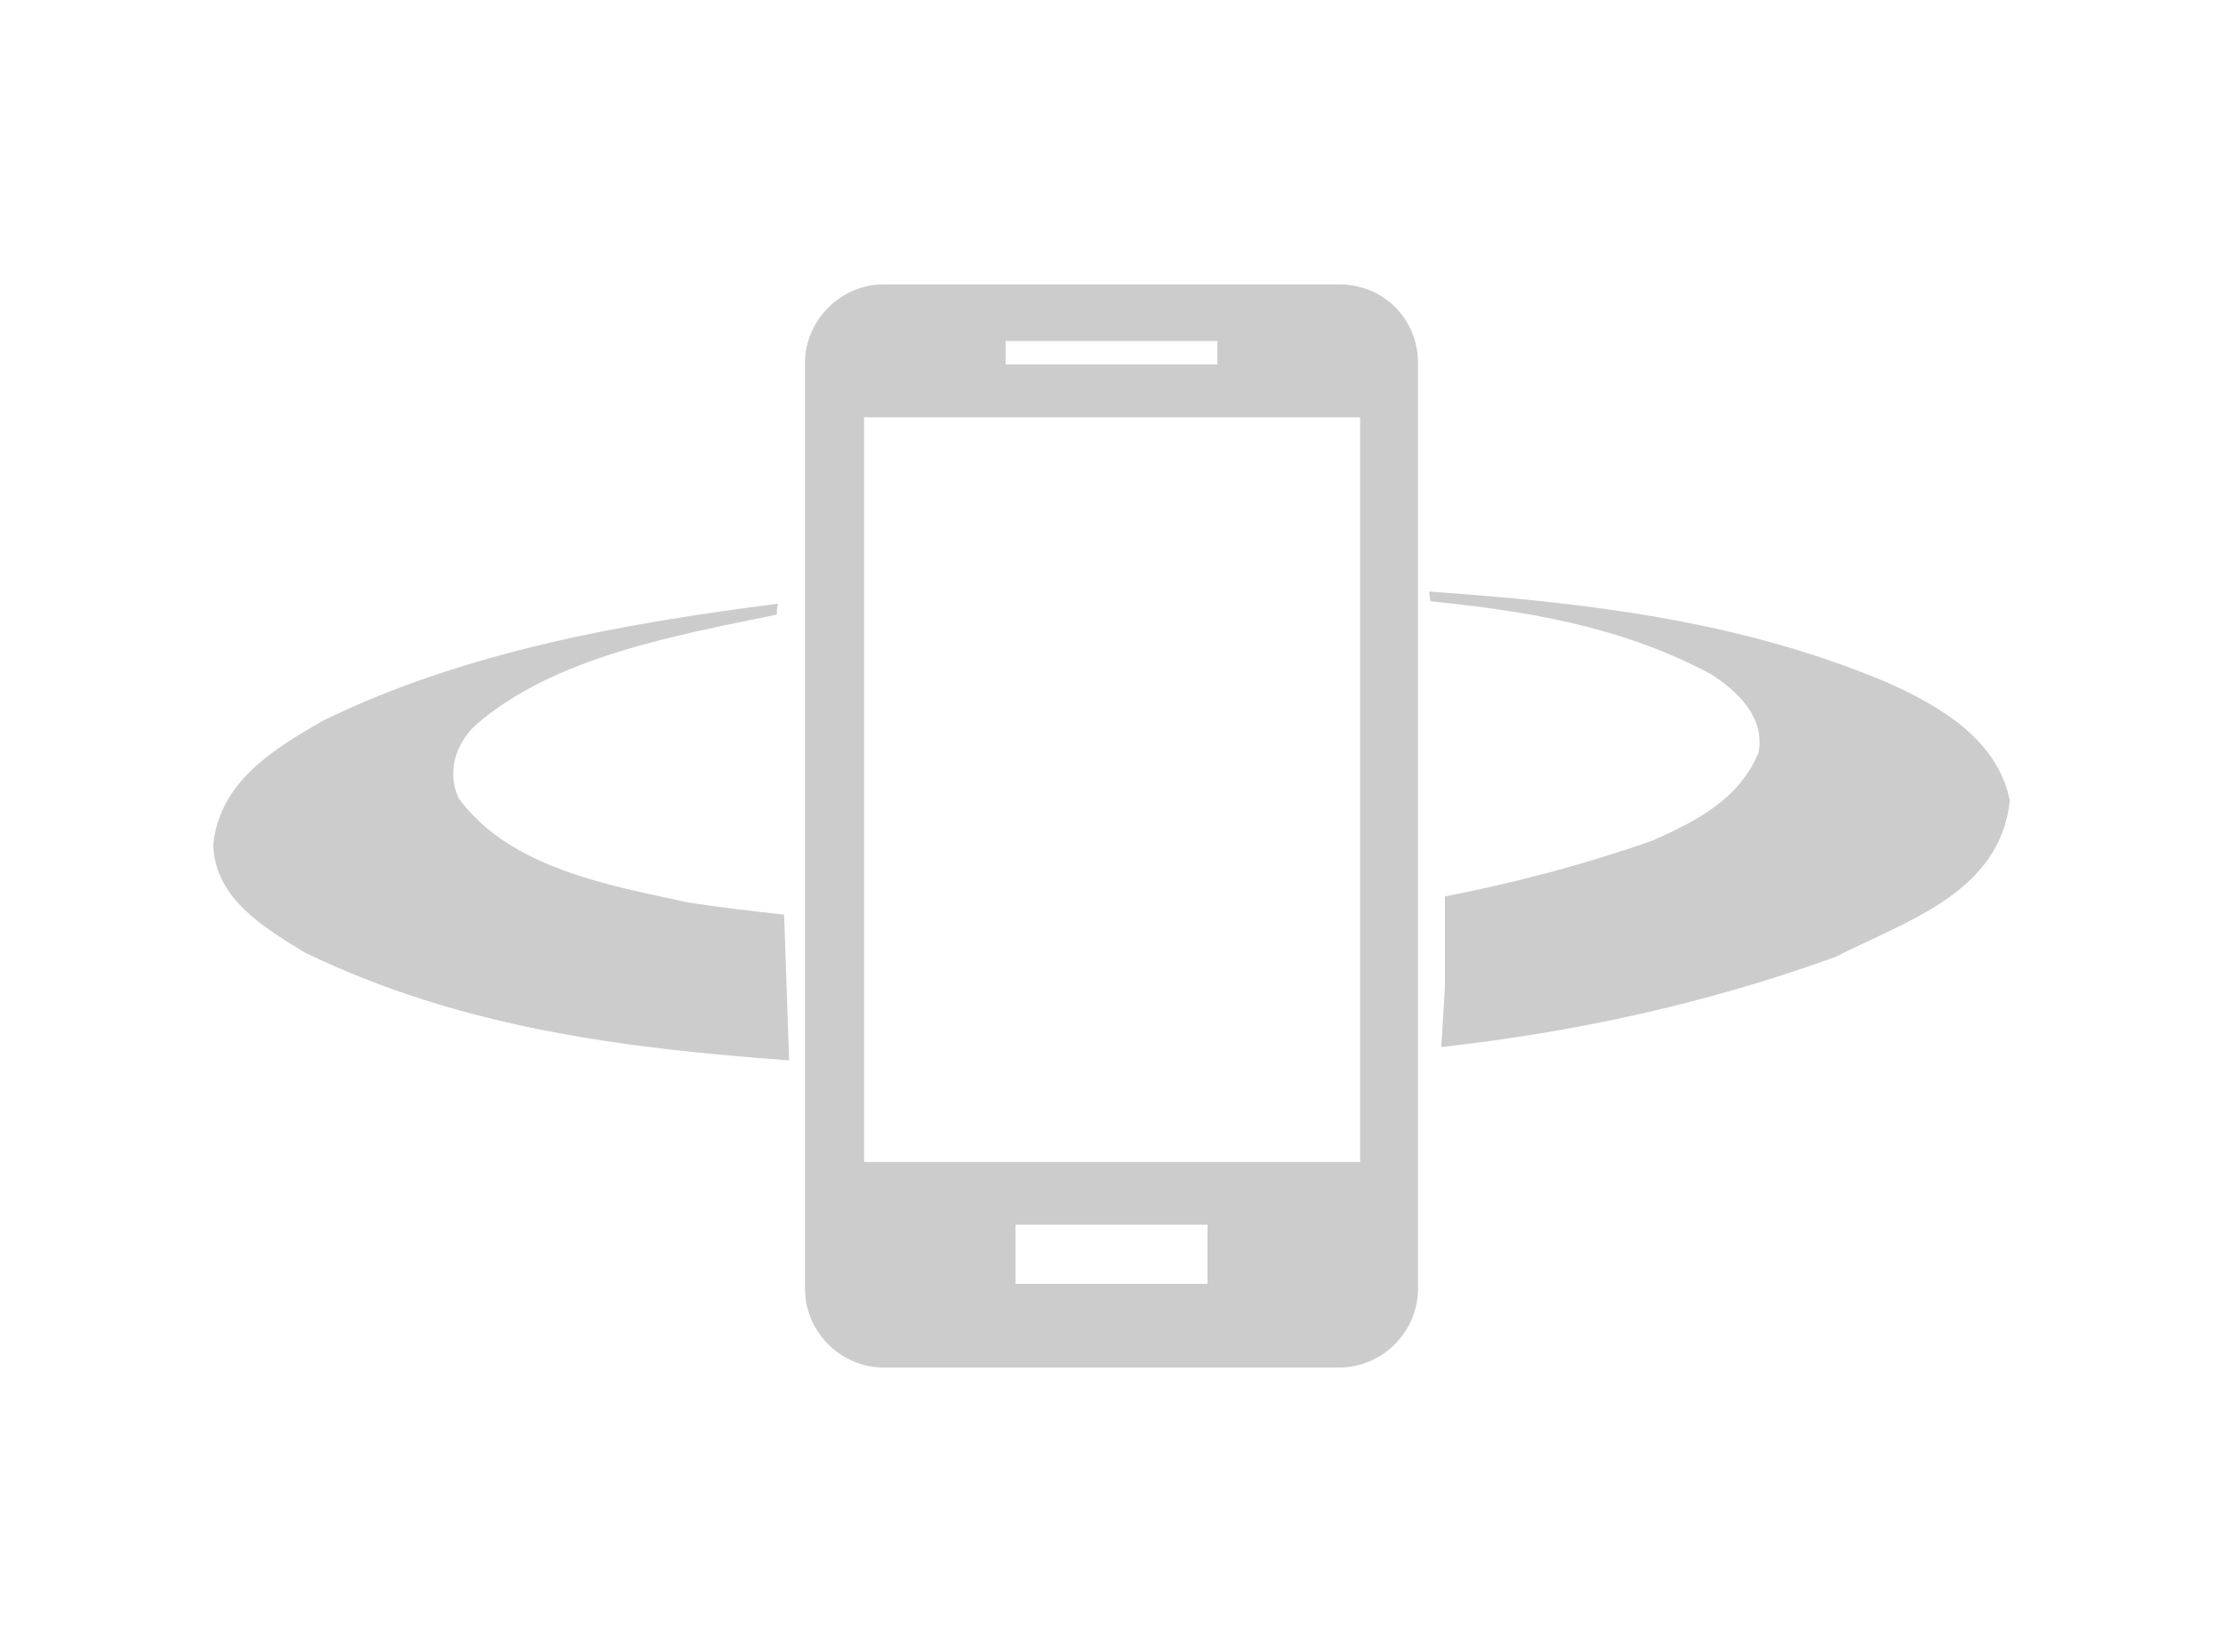
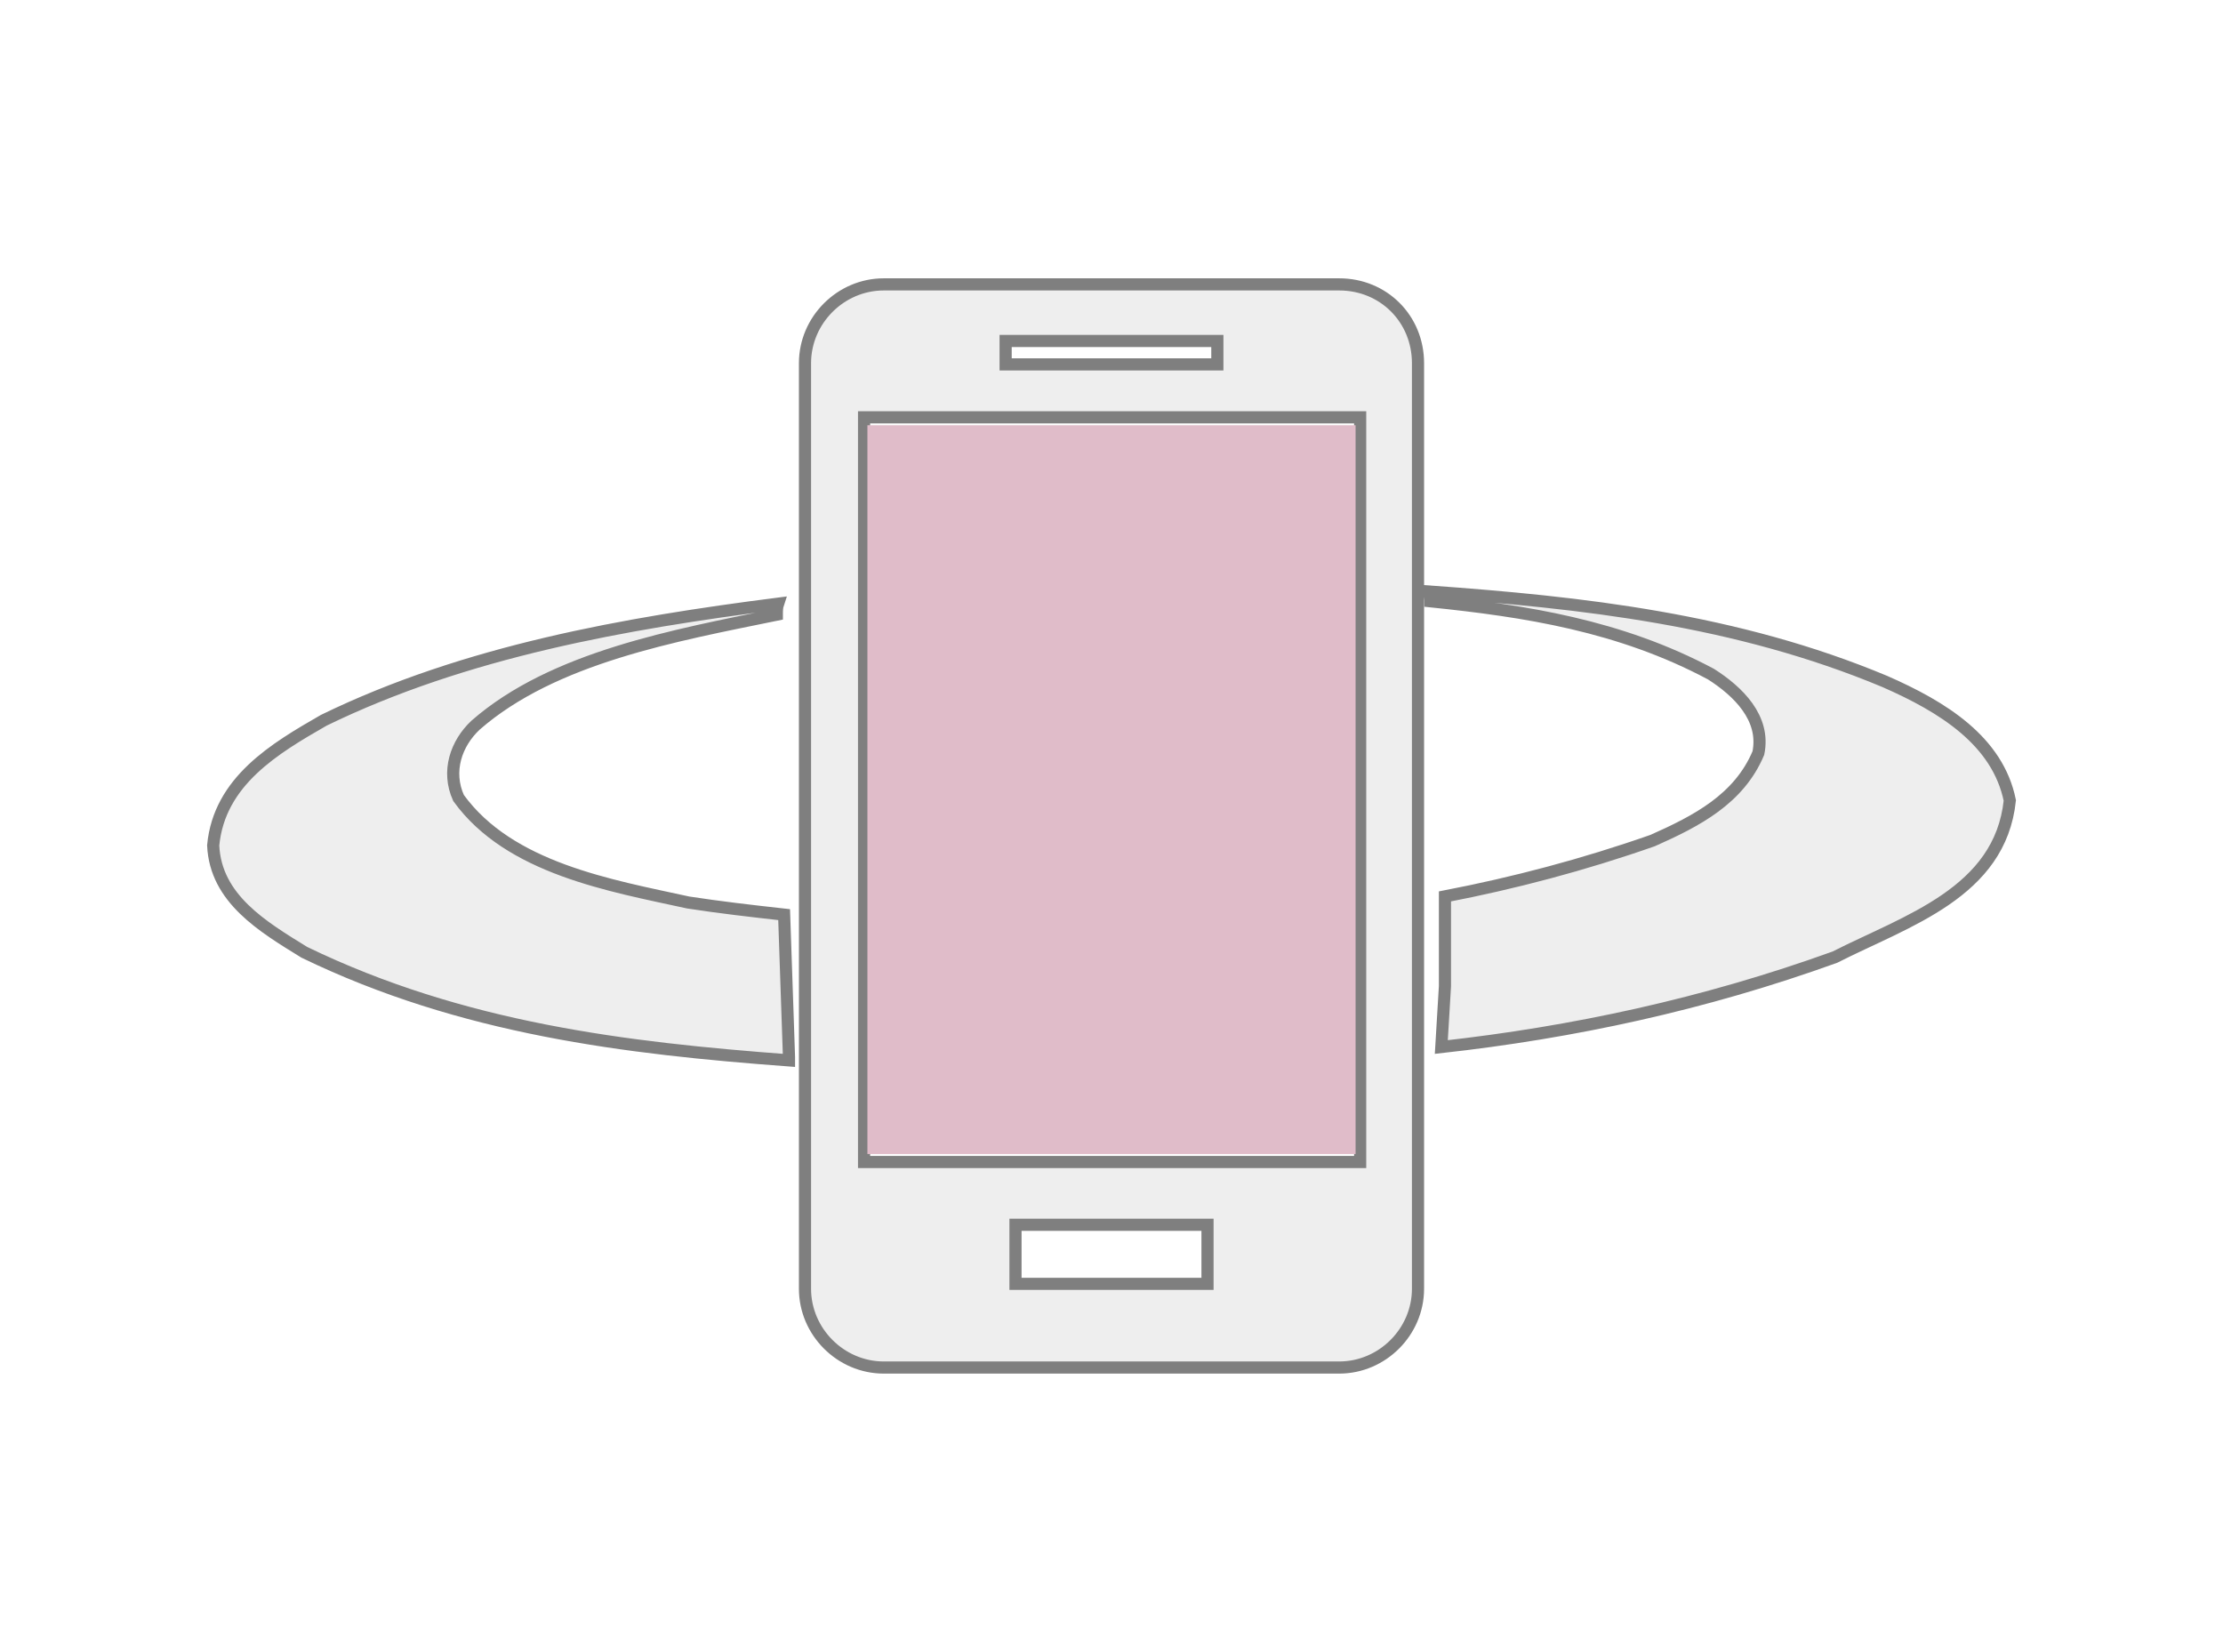
<svg xmlns="http://www.w3.org/2000/svg" width="183" height="136">
  <style type="text/css">
    .arrows, .phone {
-       fill:#CCCCCC;
+       fill: #EEEEEE;
+       stroke: #7F7F7F;
    }
-     .phone {
+     .screen {
+       fill: #E0BCC9;
+     }
+     .phone, .screen {
      -webkit-animation: spin 2s infinite linear;
      -moz-animation: spin 2s infinite linear;
      -o-animation: spin 2s infinite linear;
      -ms-animation: spin 2s infinite linear;
      animation: spin 2s infinite linear;
      -webkit-transform-origin: 50% 50%;
      -moz-transform-origin: 50% 50%;
      -o-transform-origin: 50% 50%;
      -ms-transform-origin: 50% 50%;
      transform-origin: 50% 50%;
    }
    @-webkit-keyframes spin {
      0% { transform: perspective(600px) rotateY(0deg); }
      25% { transform: perspective(600px) rotateY(60deg); }
      50% { transform: perspective(600px) rotateY(0deg); }
      75% { transform: perspective(600px) rotateY(-35deg); }
      100% { transform: perspective(600px) rotateY(0deg); }
    }
    @-moz-keyframes spin {
      0% { transform: perspective(600px) rotateY(0deg); }
      25% { transform: perspective(600px) rotateY(60deg); }
      50% { transform: perspective(600px) rotateY(0deg); }
      75% { transform: perspective(600px) rotateY(-35deg); }
      100% { transform: perspective(600px) rotateY(0deg); }
    }
    @-o-keyframes spin {
      0% { transform: perspective(600px) rotateY(0deg); }
      25% { transform: perspective(600px) rotateY(60deg); }
      50% { transform: perspective(600px) rotateY(0deg); }
      75% { transform: perspective(600px) rotateY(-35deg); }
      100% { transform: perspective(600px) rotateY(0deg); }
    }
    @-ms-keyframes spin {
      0% { transform: perspective(600px) rotateY(0deg); }
      25% { transform: perspective(600px) rotateY(60deg); }
      50% { transform: perspective(600px) rotateY(0deg); }
      75% { transform: perspective(600px) rotateY(-35deg); }
      100% { transform: perspective(600px) rotateY(0deg); }
    }
    @keyframes spin {
      0% { transform: perspective(600px) rotateY(0deg); }
      25% { transform: perspective(600px) rotateY(60deg); }
      50% { transform: perspective(600px) rotateY(0deg); }
      75% { transform: perspective(600px) rotateY(-35deg); }
      100% { transform: perspective(600px) rotateY(0deg); }
    }
  </style>
  <path class="arrows" d="m64.55,75.3c-2.7,-0.3 -5.3,-0.6 -7.9,-1c-6.4,-1.4 -14.7,-2.8 -18.9,-8.6c-1,-2.2 -0.2,-4.5 1.4,-6c6.4,-5.6 16.5,-7.4 24.8,-9.1c0,-0.3 0,-0.6 0.1,-0.9c-12.5,1.6 -25.7,3.9 -37.4,9.6c-4,2.3 -8.6,5 -9.1,10.3c0.2,4.4 4.1,6.7 7.5,8.8c13,6.3 26.5,7.9 39.9,8.9l0,-0.3l-0.4,-11.7zm90.6,-19.2c-12.2,-5.1 -24.9,-6.5 -37.5,-7.4c0,0.3 0.1,0.6 0.1,0.8c7.8,0.8 15.6,2 23.1,6c2.2,1.4 4.5,3.6 3.9,6.5c-1.6,3.8 -5.1,5.6 -8.7,7.2c-5.7,2 -11.4,3.5 -17.1,4.6l0,7.4l-0.3,5c10.8,-1.2 21.6,-3.5 32.4,-7.4c5.9,-3 13.6,-5.3 14.4,-12.9c-1,-4.9 -5.5,-7.7 -10.3,-9.8z" />
-   <g transform="matrix(1.013342,0,0,1.013342,-87.72194,-44.59334)">
-     <path class="phone" d="m195.362,67.111l-37,0c-3.5,0 -6.4,2.9 -6.4,6.4l0,75.2c0,3.5 2.9,6.4 6.4,6.4l37,0c3.5,0 6.4,-2.9 6.4,-6.4l0,-75.2c0,-3.6 -2.8,-6.4 -6.4,-6.4zm-27.1,4.6l17.2,0l0,1.9l-17.2,0l0,-1.9zm16.4,76.6l-15.6,0l0,-4.8l15.6,0l0,4.8zm12.3,-9.9l-40.2,0l0,-60.5l40.3,0l0,60.5l-0.1,0z" />
-   </g>
+   <path class="phone" d="m110.247,23.413l-37.494,0c-3.547,0 -6.485,2.939 -6.485,6.485l0,76.203c0,3.547 2.939,6.485 6.485,6.485l37.494,0c3.547,0 6.485,-2.939 6.485,-6.485l0,-76.203c0,-3.648 -2.837,-6.485 -6.485,-6.485zm-27.462,4.661l17.429,0l0,1.925l-17.429,0l0,-1.925zm16.619,77.622l-15.808,0l0,-4.864l15.808,0l0,4.864zm12.464,-10.032l-40.736,0l0,-61.307l40.838,0l0,61.307l-0.101,0z" />
+   <rect class="screen" height="60" width="40.187" y="35.009" x="71.407" />
</svg>
